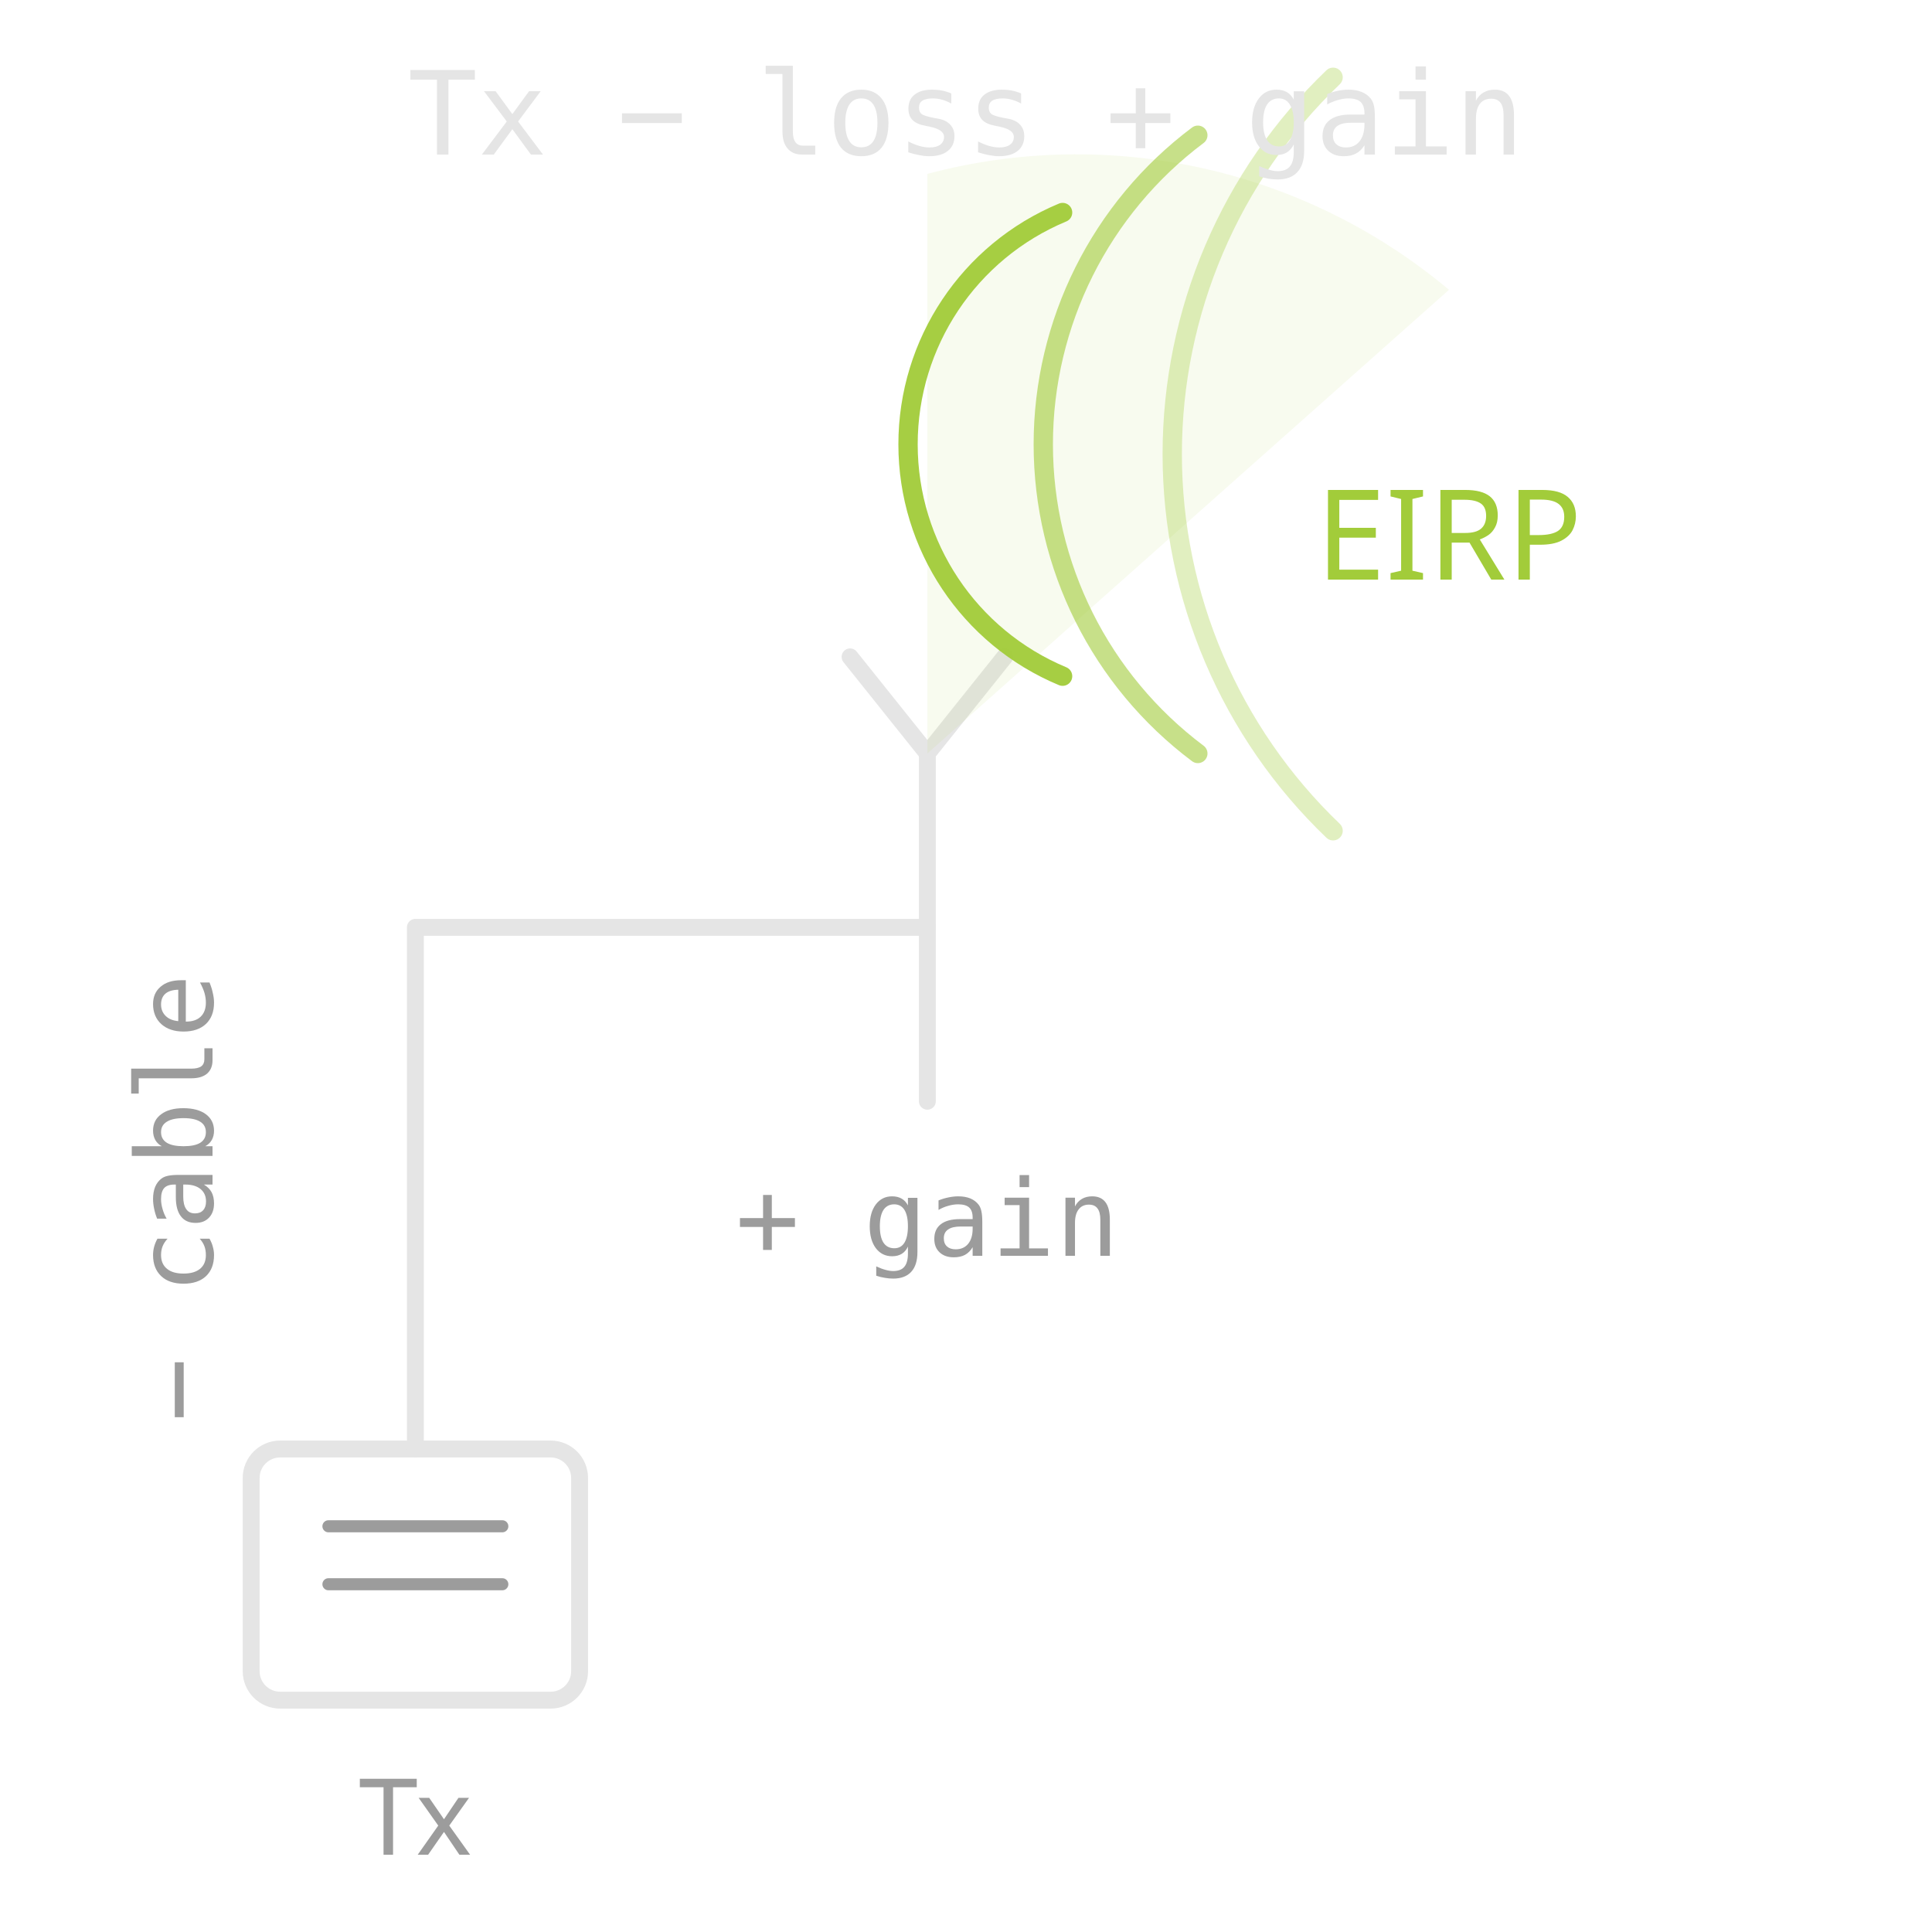
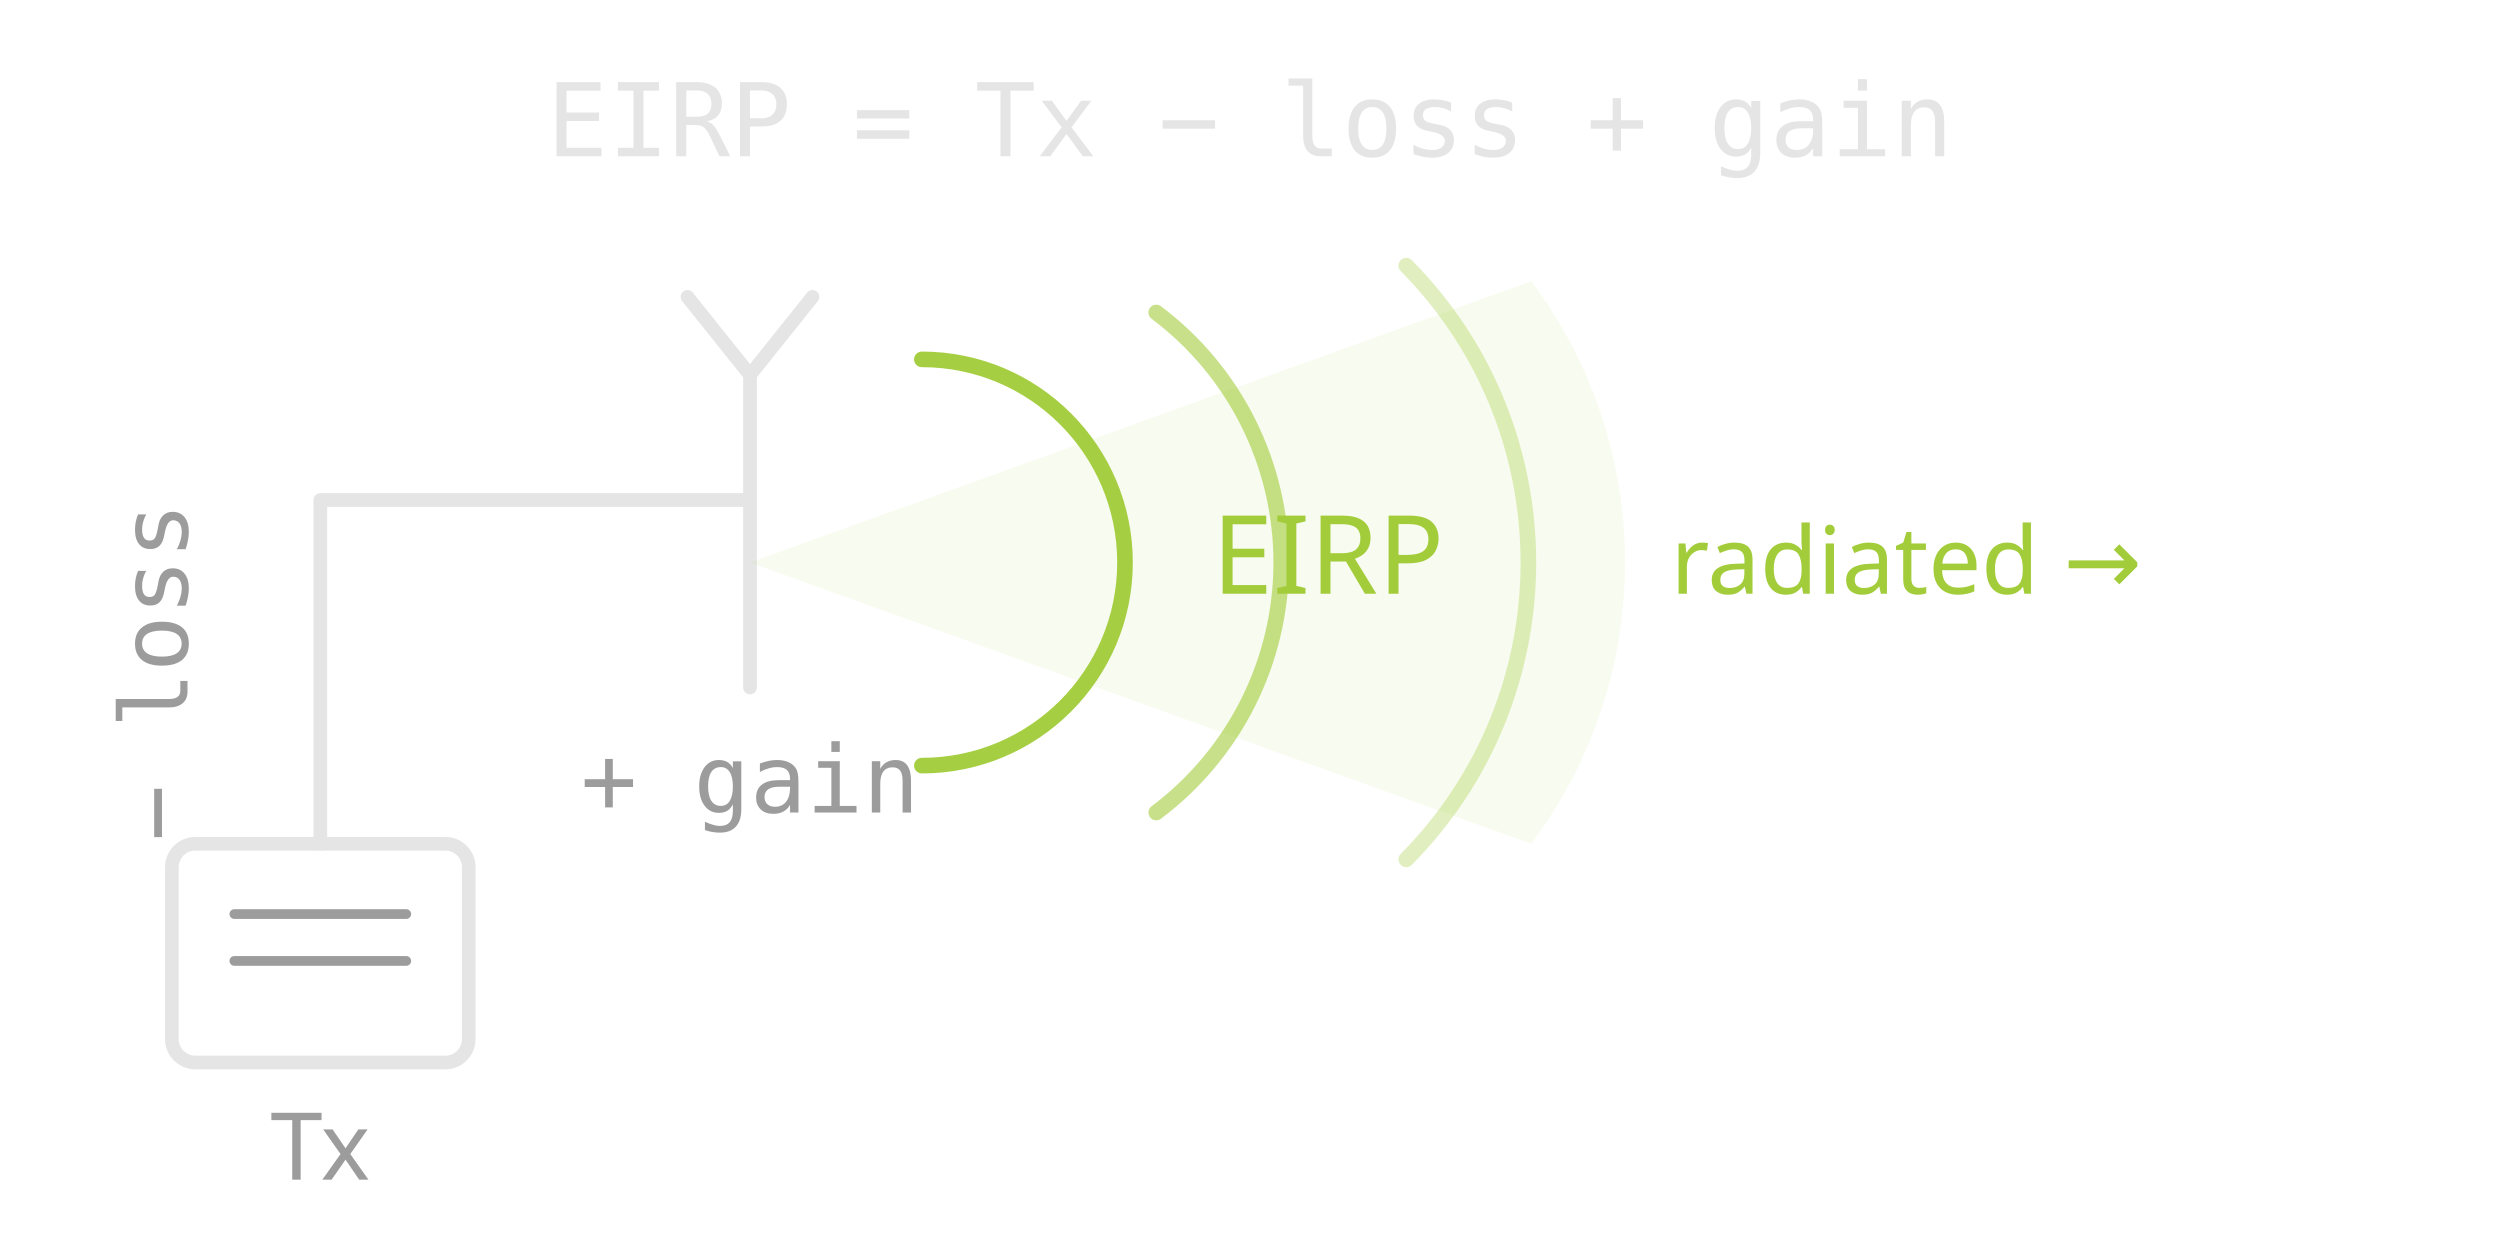
- <svg xmlns="http://www.w3.org/2000/svg" viewBox="0 0 200 200" fill="none" font-family="IBM Plex Sans, sans-serif">
-   <rect x="26" y="150" width="34" height="26" rx="3" stroke="#E5E5E5" stroke-width="1.75" />
-   <line x1="34" y1="158" x2="52" y2="158" stroke="#9C9C9C" stroke-width="1.25" stroke-linecap="round" />
-   <line x1="34" y1="164" x2="52" y2="164" stroke="#9C9C9C" stroke-width="1.25" stroke-linecap="round" />
-   <text x="43" y="192" fill="#9C9C9C" font-size="11" font-weight="500" text-anchor="middle">Tx</text>
-   <path d="M43 150 L43 96 L96 96" stroke="#E5E5E5" stroke-width="1.75" stroke-linecap="round" stroke-linejoin="round" />
-   <text x="22" y="124" fill="#9C9C9C" font-size="11" font-weight="500" text-anchor="middle" transform="rotate(-90 22 124)" font-family="DM Mono, monospace">− cable</text>
+ <svg xmlns="http://www.w3.org/2000/svg" viewBox="0 0 320 160" fill="none" font-family="IBM Plex Sans, sans-serif">
+   <rect x="22" y="108" width="38" height="28" rx="3" stroke="#E5E5E5" stroke-width="1.75" />
+   <line x1="30" y1="117" x2="52" y2="117" stroke="#9C9C9C" stroke-width="1.25" stroke-linecap="round" />
+   <line x1="30" y1="123" x2="52" y2="123" stroke="#9C9C9C" stroke-width="1.25" stroke-linecap="round" />
+   <text x="41" y="151" fill="#9C9C9C" font-size="12" font-weight="500" text-anchor="middle">Tx</text>
+   <path d="M41 108 L41 64 L96 64" stroke="#E5E5E5" stroke-width="1.75" stroke-linecap="round" stroke-linejoin="round" />
+   <text x="24" y="86" fill="#9C9C9C" font-size="12" font-weight="500" text-anchor="middle" transform="rotate(-90 24 86)" font-family="DM Mono, monospace">− loss</text>
  <g stroke="#E5E5E5" stroke-width="1.75" stroke-linecap="round" stroke-linejoin="round">
-     <line x1="96" y1="78" x2="96" y2="114" />
-     <path d="M96 78 L88 68 M96 78 L104 68" />
+     <line x1="96" y1="48" x2="96" y2="88" />
+     <path d="M96 48 L88 38 M96 48 L104 38" />
  </g>
-   <text x="96" y="130" fill="#9C9C9C" font-size="11" font-weight="500" text-anchor="middle" font-family="DM Mono, monospace">+ gain</text>
+   <text x="96" y="104" fill="#9C9C9C" font-size="12" font-weight="500" text-anchor="middle" font-family="DM Mono, monospace">+ gain</text>
  <g stroke="#A2CC3A" stroke-width="2" stroke-linecap="round" fill="none">
-     <path d="M110 70 A26 26 0 0 1 110 22" opacity="0.95" />
-     <path d="M124 78 A40 40 0 0 1 124 14" opacity="0.6" />
-     <path d="M138 86 A54 54 0 0 1 138 8" opacity="0.32" />
+     <path d="M118 46 A26 26 0 0 1 118 98" opacity="0.95" />
+     <path d="M148 40 A40 40 0 0 1 148 104" opacity="0.6" />
+     <path d="M180 34 A54 54 0 0 1 180 110" opacity="0.32" />
  </g>
-   <path d="M96 78 L150 30 A60 60 0 0 0 96 18 Z" fill="#A2CC3A" fill-opacity="0.08" />
-   <text x="150" y="60" fill="#A2CC3A" font-size="13" font-weight="500" text-anchor="middle">EIRP</text>
-   <text x="100" y="16" fill="#E5E5E5" font-size="12" font-weight="500" text-anchor="middle" font-family="DM Mono, monospace">Tx − loss + gain</text>
+   <path d="M96 72 L196 36 A60 60 0 0 1 196 108 Z" fill="#A2CC3A" fill-opacity="0.08" />
+   <text x="170" y="76" fill="#A2CC3A" font-size="14" font-weight="500" text-anchor="middle">EIRP</text>
+   <text x="244" y="76" fill="#A2CC3A" font-size="12" font-weight="500" text-anchor="middle">radiated →</text>
+   <text x="160" y="20" fill="#E5E5E5" font-size="13" font-weight="500" text-anchor="middle" font-family="DM Mono, monospace">EIRP = Tx − loss + gain</text>
</svg>
